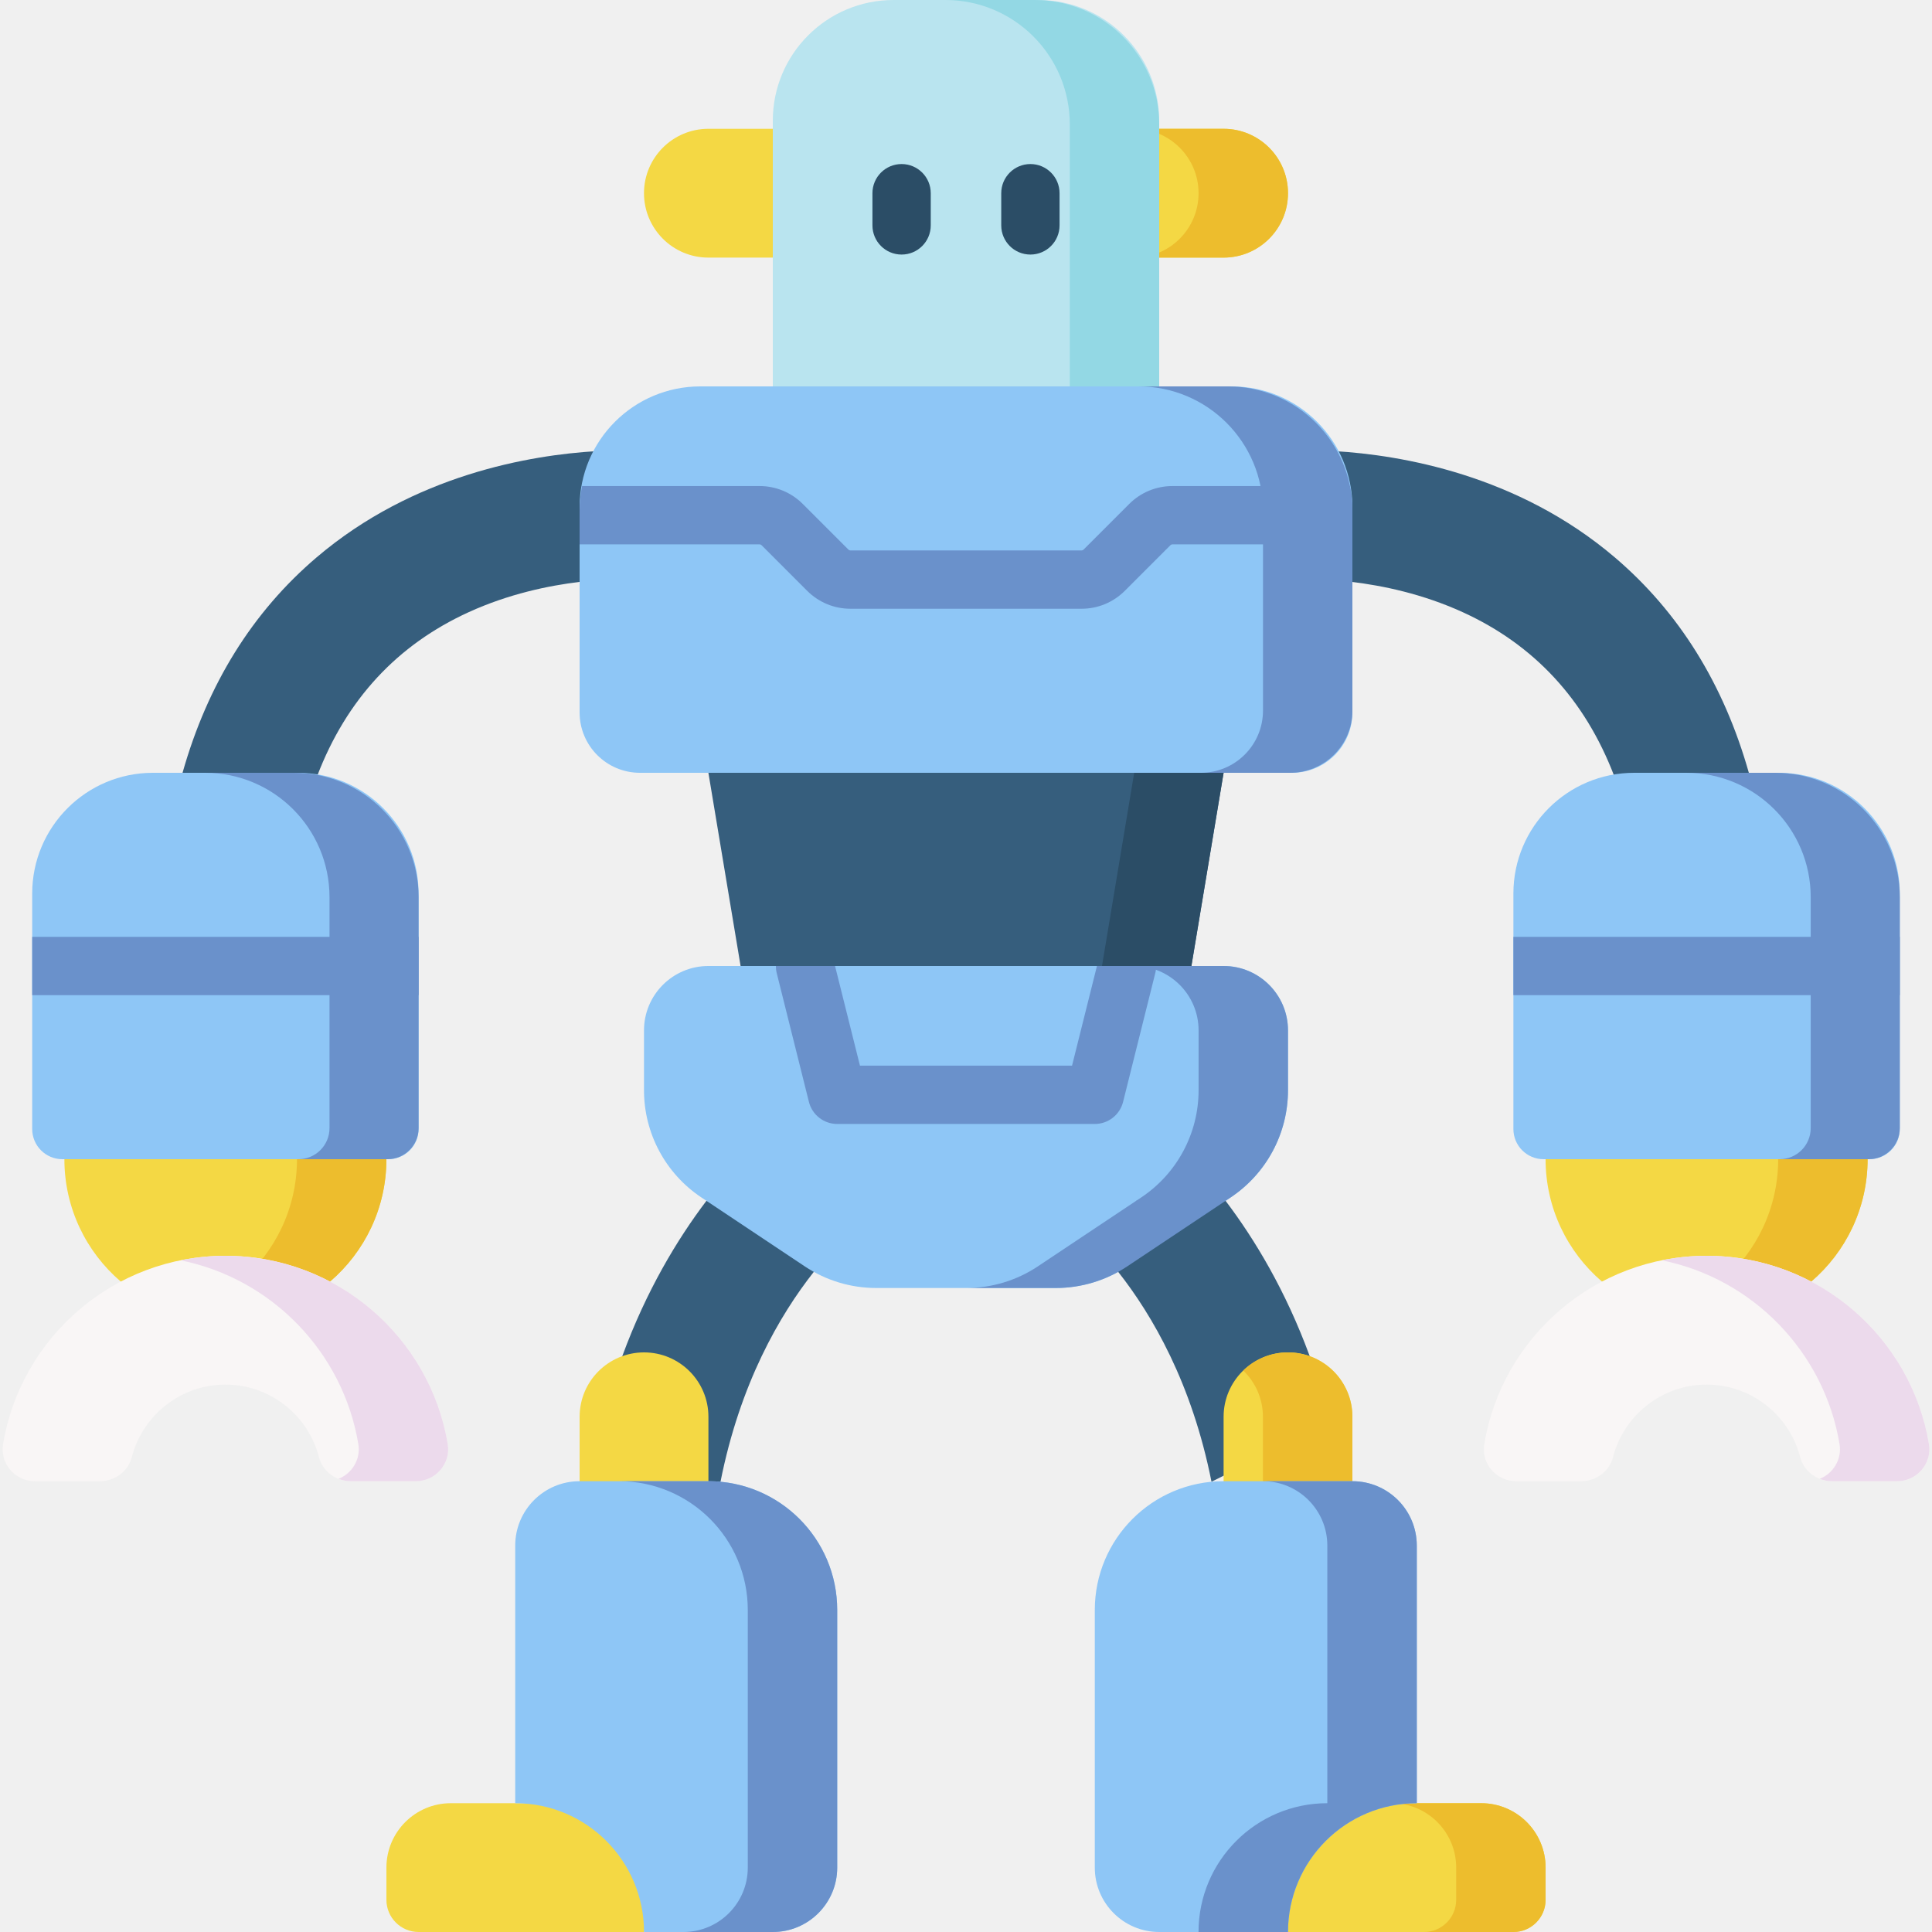
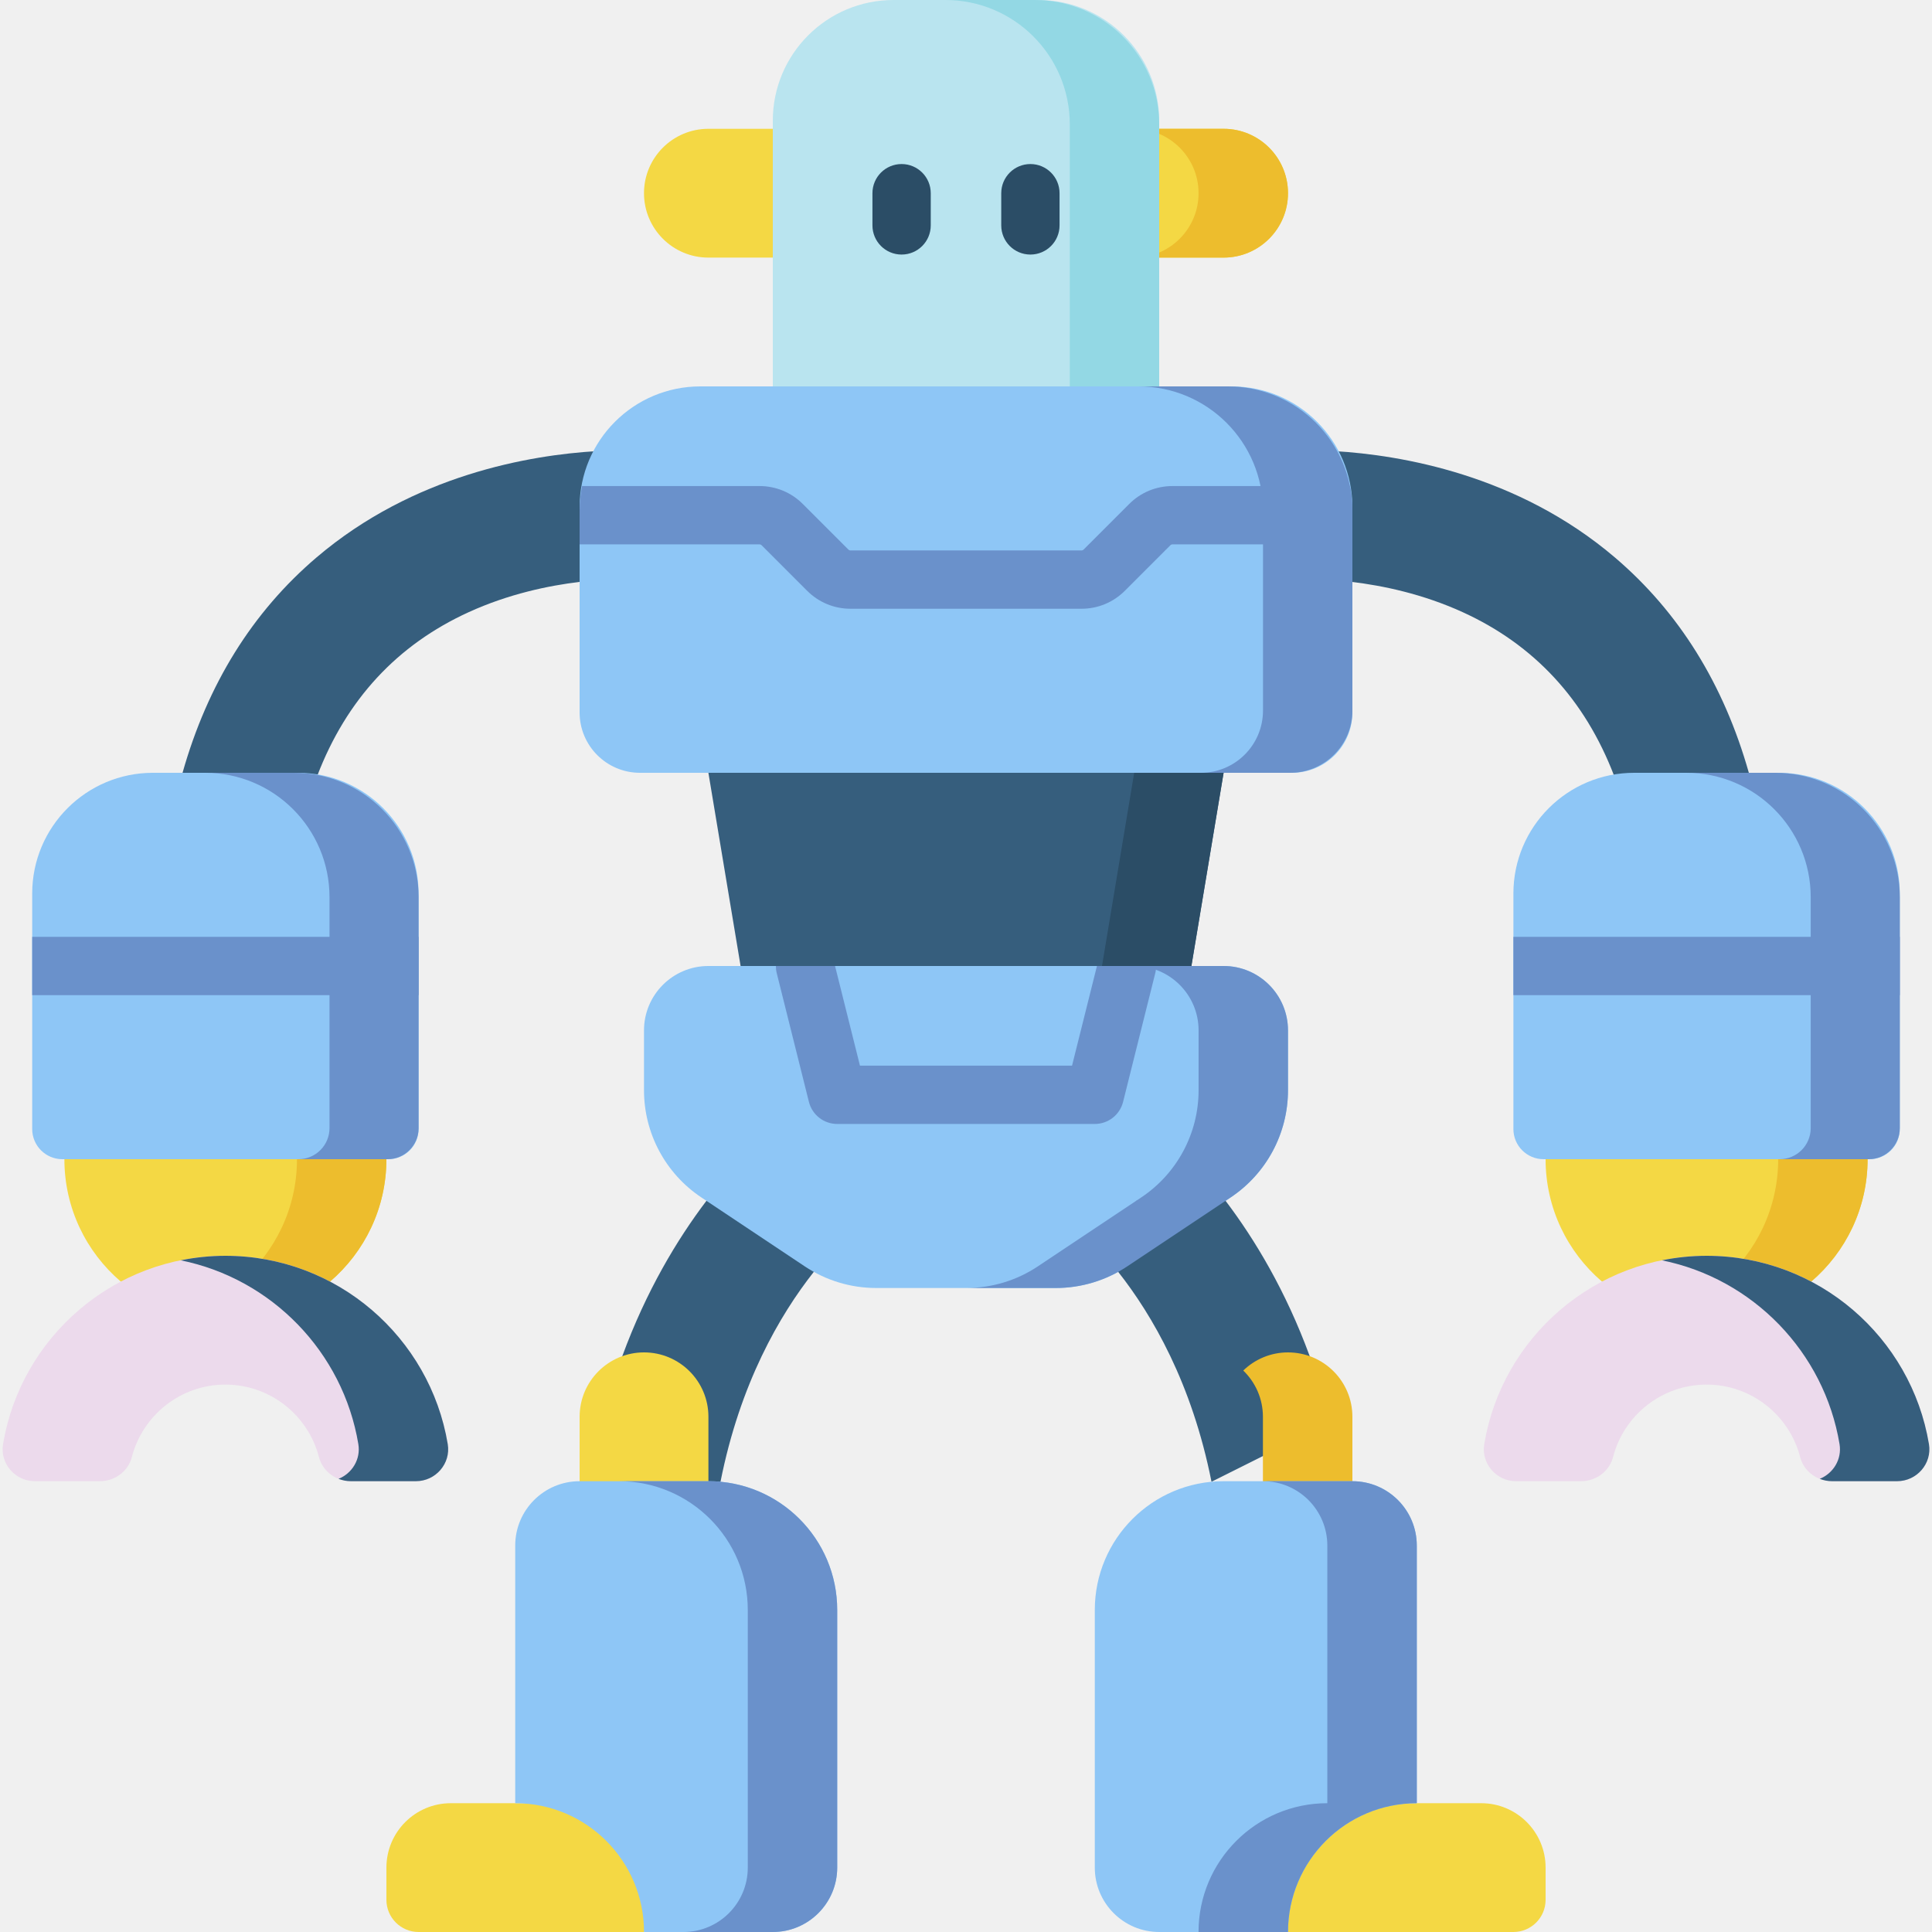
- <svg xmlns="http://www.w3.org/2000/svg" width="400" height="400" viewBox="0 0 400 400" fill="none">
+ <svg xmlns="http://www.w3.org/2000/svg" viewBox="0 0 400 400" fill="none">
  <g id="robot 1" clip-path="url(#clip0)">
    <g id="Group">
      <g id="Group_2">
        <g id="Group_3">
          <path id="Vector" d="M128.839 280.776C133.792 267.269 140.18 256.642 146.258 248.616L173.333 252.669L168.489 263.328C161.433 272.275 153.214 286.415 149.172 306.783L135.614 321.529L128.839 280.776Z" fill="#365E7D" />
        </g>
      </g>
-       <path id="Vector_2" d="M253.333 26.666C260.697 26.666 266.667 32.636 266.667 40C266.667 47.364 260.697 53.334 253.333 53.334H233.803V26.666H253.333Z" fill="#F4D844" />
-       <path id="Vector_3" d="M253.333 26.666H234.816C242.18 26.666 248.15 32.636 248.15 40C248.15 47.364 242.18 53.334 234.816 53.334H253.333C260.697 53.334 266.666 47.364 266.666 40C266.666 32.636 260.696 26.666 253.333 26.666Z" fill="#EDBD2D" />
-       <path id="Vector_4" d="M146.666 53.334C139.302 53.334 133.332 47.364 133.332 40C133.332 32.636 139.302 26.666 146.666 26.666H164.05V53.333H146.666V53.334Z" fill="#F4D844" />
-       <path id="Vector_5" d="M240 83.031H160V25C160 11.193 171.193 0 185 0H215C228.807 0 240 11.193 240 25V83.031Z" fill="#B9E4EF" />
+       <path id="vector" d="M253.333 26.666C260.697 26.666 266.667 32.636 266.667 40C266.667 47.364 260.697 53.334 253.333 53.334H233.803V26.666H253.333Z" fill="#F4D844" />
+       <path id="vector_2" d="M253.333 26.666H234.816C242.18 26.666 248.15 32.636 248.15 40C248.15 47.364 242.18 53.334 234.816 53.334H253.333C260.697 53.334 266.666 47.364 266.666 40C266.666 32.636 260.696 26.666 253.333 26.666Z" fill="#EDBD2D" />
+       <path id="vector_3" d="M146.666 53.334C139.302 53.334 133.332 47.364 133.332 40C133.332 32.636 139.302 26.666 146.666 26.666H164.05V53.333L146.666 53.334Z" fill="#F4D844" />
+       <path id="head" d="M240 83.031H160V25C160 11.193 171.193 0 185 0H215C228.807 0 240 11.193 240 25V83.031Z" fill="#B9E4EF" />
+       <g id="eye">
+         <path id="Vector_2" d="M186.666 52.703C183.332 52.703 180.63 50.001 180.63 46.667V40C180.63 36.665 183.332 33.964 186.666 33.964C189.999 33.964 192.702 36.666 192.702 40V46.666C192.702 50.001 189.999 52.703 186.666 52.703Z" fill="#2B4D66" />
+       </g>
+       <g id="eye_2">
+         <path id="Vector_3" d="M213.333 52.703C209.998 52.703 207.297 50.001 207.297 46.667V40C207.297 36.665 209.999 33.964 213.333 33.964C216.667 33.964 219.369 36.666 219.369 40V46.666C219.37 50.001 216.667 52.703 213.333 52.703Z" fill="#2B4D66" />
+       </g>
+       <path id="Vector_4" d="M214.245 0H195.735C209.959 0 221.49 11.53 221.49 25.755V83.031H239.999V25.755C239.999 11.53 228.469 0 214.245 0V0Z" fill="#93D8E4" />
      <g id="Group_4">
-         <path id="Vector_6" d="M186.666 52.703C183.332 52.703 180.63 50.001 180.63 46.667V40C180.63 36.665 183.332 33.964 186.666 33.964C189.999 33.964 192.702 36.666 192.702 40V46.666C192.702 50.001 189.999 52.703 186.666 52.703Z" fill="#2B4D66" />
+         <path id="Vector_5" d="M65.688 160.609C71.731 144.847 82.218 133.501 97.048 126.738C105.302 122.974 113.557 121.248 119.999 120.478L129.577 112.274L123.53 93.4C109.809 94.212 85.662 98.269 65.541 115.405C52.266 126.711 42.982 141.651 37.793 160L47.887 169.416L65.688 160.609Z" fill="#365E7D" />
      </g>
      <g id="Group_5">
-         <path id="Vector_7" d="M213.333 52.703C209.998 52.703 207.297 50.001 207.297 46.667V40C207.297 36.665 209.999 33.964 213.333 33.964C216.667 33.964 219.369 36.666 219.369 40V46.666C219.37 50.001 216.667 52.703 213.333 52.703Z" fill="#2B4D66" />
+         <path id="Vector_6" d="M362.08 160C356.891 141.651 347.607 126.711 334.331 115.404C314.211 98.27 290.063 94.213 276.342 93.399L262.45 113.334L279.873 120.478C286.315 121.249 294.569 122.974 302.823 126.738C317.653 133.501 328.141 144.848 334.183 160.61L346.88 175.2L362.08 160Z" fill="#365E7D" />
      </g>
-       <path id="Vector_8" d="M214.245 0H195.735C209.959 0 221.49 11.53 221.49 25.755V83.031H239.999V25.755C239.999 11.53 228.469 0 214.245 0V0Z" fill="#93D8E4" />
+       <path id="Vector_7" d="M200 211.804L153.333 200L146.666 160L200 137.224L253.333 160L246.666 200L200 211.804Z" fill="#365E7D" />
+       <path id="Vector_8" d="M200 137.224L190.744 141.176L234.822 160L228.155 200L190.744 209.463L200 211.804L246.666 200L253.333 160L200 137.224Z" fill="#2B4D66" />
+       <path id="Vector_9" d="M267.5 160H132.5C125.596 160 120 154.404 120 147.5V105C120 91.193 131.193 80 145 80H255C268.807 80 280 91.193 280 105V147.5C280 154.404 274.404 160 267.5 160Z" fill="#8EC6F6" />
+       <path id="Vector_10" d="M218.592 266.667H181.407C176.142 266.667 170.996 265.108 166.615 262.188L145.207 247.916C137.788 242.97 133.333 234.644 133.333 225.727V213.332C133.333 205.968 139.303 199.999 146.667 199.999H253.333C260.697 199.999 266.667 205.968 266.667 213.332V225.727C266.667 234.644 262.21 242.97 254.792 247.916L233.385 262.188C229.003 265.109 223.856 266.667 218.592 266.667Z" fill="#8EC6F6" />
      <g id="Group_6">
-         <path id="Vector_9" d="M65.688 160.609C71.731 144.847 82.218 133.501 97.048 126.738C105.302 122.974 113.557 121.248 119.999 120.478L129.577 112.274L123.53 93.4C109.809 94.212 85.662 98.269 65.541 115.405C52.266 126.711 42.982 141.651 37.793 160L47.887 169.416L65.688 160.609Z" fill="#365E7D" />
-       </g>
-       <g id="Group_7">
-         <path id="Vector_10" d="M362.08 160C356.891 141.651 347.607 126.711 334.331 115.404C314.211 98.27 290.063 94.213 276.342 93.399L262.45 113.334L279.873 120.478C286.315 121.249 294.569 122.974 302.823 126.738C317.653 133.501 328.141 144.848 334.183 160.61L346.88 175.2L362.08 160Z" fill="#365E7D" />
-       </g>
-       <path id="Vector_11" d="M200 211.804L153.333 200L146.666 160L200 137.224L253.333 160L246.666 200L200 211.804Z" fill="#365E7D" />
-       <path id="Vector_12" d="M200 137.224L190.744 141.176L234.822 160L228.155 200L190.744 209.463L200 211.804L246.666 200L253.333 160L200 137.224Z" fill="#2B4D66" />
-       <path id="Vector_13" d="M267.5 160H132.5C125.596 160 120 154.404 120 147.5V105C120 91.193 131.193 80 145 80H255C268.807 80 280 91.193 280 105V147.5C280 154.404 274.404 160 267.5 160Z" fill="#8EC6F6" />
-       <path id="Vector_14" d="M218.592 266.667H181.407C176.142 266.667 170.996 265.108 166.615 262.188L145.207 247.916C137.788 242.97 133.333 234.644 133.333 225.727V213.332C133.333 205.968 139.303 199.999 146.667 199.999H253.333C260.697 199.999 266.667 205.968 266.667 213.332V225.727C266.667 234.644 262.21 242.97 254.792 247.916L233.385 262.188C229.003 265.109 223.856 266.667 218.592 266.667Z" fill="#8EC6F6" />
-       <g id="Group_8">
-         <g id="Group_9">
-           <path id="Vector_15" d="M250.828 306.783C246.787 286.415 238.567 272.275 231.511 263.328L235.23 248.616H253.741C259.819 256.642 266.207 267.269 271.161 280.776L267.605 298.39L250.828 306.783Z" fill="#365E7D" />
+         <g id="Group_7">
+           <path id="Vector_11" d="M250.828 306.783C246.787 286.415 238.567 272.275 231.511 263.328L235.23 248.616H253.741C259.819 256.642 266.207 267.269 271.161 280.776L267.605 298.39L250.828 306.783Z" fill="#365E7D" />
        </g>
      </g>
-       <g id="Group_10">
-         <path id="Vector_16" d="M386.665 240C386.665 250.142 382.136 259.227 374.989 265.341L331.674 265.34C324.528 259.227 319.998 250.142 319.998 240.001L353.332 220.121L386.665 240Z" fill="#F4D844" />
-         <path id="Vector_17" d="M353.333 220.12L344.077 225.64L368.155 239.999C368.155 250.141 363.626 259.226 356.479 265.339L374.99 265.34C382.137 259.226 386.667 250.141 386.667 239.999L353.333 220.12Z" fill="#EDBD2D" />
-         <path id="Vector_18" d="M387.083 240H319.583C316.131 240 313.333 237.202 313.333 233.75V185C313.333 171.193 324.526 160 338.333 160H368.333C382.14 160 393.333 171.193 393.333 185V233.75C393.333 237.202 390.535 240 387.083 240Z" fill="#8EC6F6" />
-         <path id="Vector_19" d="M367.579 160H349.135C363.359 160 374.889 171.53 374.889 185.755V233.562C374.889 237.118 372.007 240 368.45 240H386.894C390.45 240 393.332 237.117 393.332 233.562V185.755C393.333 171.53 381.802 160 367.579 160Z" fill="#6A91CB" />
-         <path id="Vector_20" d="M313.333 193.964H393.333V206.037H313.333V193.964Z" fill="#6A91CB" />
-         <g id="Group_11">
-           <g id="Group_12">
-             <path id="Vector_21" d="M392.776 306.666H379.314C376.242 306.666 373.469 304.648 372.702 301.674C370.479 293.054 362.638 286.666 353.333 286.666C344.028 286.666 336.187 293.054 333.963 301.674C333.196 304.648 330.423 306.666 327.352 306.666H313.89C309.805 306.666 306.627 303.018 307.298 298.989C310.969 276.896 330.216 259.999 353.333 259.999C376.45 259.999 395.696 276.896 399.368 298.989C400.037 303.019 396.859 306.666 392.776 306.666Z" fill="#F9F6F6" />
+       <g id="arm">
+         <path id="vector_4" d="M386.665 240C386.665 250.142 382.136 259.227 374.989 265.341L331.674 265.34C324.528 259.227 319.998 250.142 319.998 240.001L353.332 220.121L386.665 240Z" fill="#F4D844" />
+         <path id="vector_5" d="M353.333 220.12L344.077 225.64L368.155 239.999C368.155 250.141 363.626 259.226 356.479 265.339L374.99 265.34C382.137 259.226 386.667 250.141 386.667 239.999L353.333 220.12Z" fill="#EDBD2D" />
+         <path id="Vector_12" d="M387.083 240H319.583C316.131 240 313.333 237.202 313.333 233.75V185C313.333 171.193 324.526 160 338.333 160H368.333C382.14 160 393.333 171.193 393.333 185V233.75C393.333 237.202 390.535 240 387.083 240Z" fill="#8EC6F6" />
+         <path id="Vector_13" d="M367.579 160H349.135C363.359 160 374.889 171.53 374.889 185.755V233.562C374.889 237.118 372.007 240 368.45 240H386.894C390.45 240 393.332 237.117 393.332 233.562V185.755C393.333 171.53 381.802 160 367.579 160Z" fill="#6A91CB" />
+         <path id="light" d="M313.333 193.964H393.333V206.037H313.333V193.964Z" fill="#6A91CB" />
+         <g id="hand">
+           <g id="Group_8">
+             <path id="Vector_14" d="M392.776 306.666H379.314C376.242 306.666 373.469 304.648 372.702 301.674C370.479 293.054 362.638 286.666 353.333 286.666C344.028 286.666 336.187 293.054 333.963 301.674C333.196 304.648 330.423 306.666 327.352 306.666H313.89C309.805 306.666 306.627 303.018 307.298 298.989C310.969 276.896 330.216 259.999 353.333 259.999C376.45 259.999 395.696 276.896 399.368 298.989C400.037 303.019 396.859 306.666 392.776 306.666Z" fill="#ECDAEC" />
          </g>
        </g>
-         <path id="Vector_22" d="M399.368 298.99C395.696 276.897 376.451 260 353.333 260C350.163 260 347.071 260.328 344.077 260.934C362.92 264.741 377.688 279.926 380.857 298.99C381.381 302.146 379.54 305.06 376.757 306.178C377.557 306.492 378.421 306.667 379.313 306.667H392.775C396.859 306.666 400.037 303.019 399.368 298.99Z" fill="#ECDAEC" />
+         <path id="hand_2" d="M399.368 298.99C395.696 276.897 376.451 260 353.333 260C350.163 260 347.071 260.328 344.077 260.934C362.92 264.741 377.688 279.926 380.857 298.99C381.381 302.146 379.54 305.06 376.757 306.178C377.557 306.492 378.421 306.667 379.313 306.667H392.775C396.859 306.666 400.037 303.019 399.368 298.99Z" fill="#365E7D" />
      </g>
-       <path id="Vector_23" d="M254.245 80H235.734C249.959 80 261.489 91.531 261.489 105.755V147.123C261.489 154.234 255.723 160 248.612 160H267.123C274.234 160 280 154.234 280 147.123V105.755C280 91.531 268.47 80 254.245 80Z" fill="#6A91CB" />
-       <path id="Vector_24" d="M253.333 200H234.822C242.186 200 248.155 205.97 248.155 213.334V225.729C248.155 234.645 243.699 242.971 236.28 247.917L214.873 262.189C210.493 265.109 205.346 266.668 200.081 266.668H218.592C223.857 266.668 229.004 265.109 233.384 262.189L254.791 247.917C262.21 242.971 266.665 234.645 266.665 225.729V213.334C266.665 205.97 260.696 200 253.333 200Z" fill="#6A91CB" />
-       <g id="Group_13">
-         <path id="Vector_25" d="M79.999 240C79.999 250.142 75.469 259.227 68.323 265.341L25.008 265.34C17.862 259.227 13.332 250.142 13.332 240.001L46.666 220.121L79.999 240Z" fill="#F4D844" />
-         <path id="Vector_26" d="M46.666 220.12L37.41 225.64L61.488 239.999C61.488 250.141 56.959 259.226 49.812 265.339L68.323 265.34C75.47 259.226 80 250.141 80 239.999L46.666 220.12Z" fill="#EDBD2D" />
-         <path id="Vector_27" d="M80.416 240H12.916C9.464 240 6.666 237.202 6.666 233.75V185C6.666 171.193 17.859 160 31.666 160H61.666C75.473 160 86.666 171.193 86.666 185V233.75C86.666 237.202 83.868 240 80.416 240Z" fill="#8EC6F6" />
-         <path id="Vector_28" d="M60.911 160H42.468C56.691 160 68.222 171.53 68.222 185.755V233.562C68.222 237.118 65.34 240 61.783 240H80.227C83.783 240 86.665 237.117 86.665 233.562V185.755C86.665 171.53 75.135 160 60.911 160Z" fill="#6A91CB" />
-         <path id="Vector_29" d="M6.666 193.964H86.666V206.037H6.666V193.964Z" fill="#6A91CB" />
-         <g id="Group_14">
-           <g id="Group_15">
-             <path id="Vector_30" d="M86.109 306.666H72.647C69.575 306.666 66.803 304.648 66.035 301.674C63.812 293.054 55.971 286.666 46.666 286.666C37.361 286.666 29.52 293.054 27.296 301.674C26.529 304.648 23.757 306.666 20.685 306.666H7.224C3.139 306.666 -0.039 303.018 0.632 298.989C4.303 276.896 23.549 259.999 46.667 259.999C69.785 259.999 89.03 276.896 92.702 298.989C93.371 303.019 90.193 306.666 86.109 306.666Z" fill="#F9F6F6" />
+       <path id="Vector_15" d="M254.245 80H235.734C249.959 80 261.489 91.531 261.489 105.755V147.123C261.489 154.234 255.723 160 248.612 160H267.123C274.234 160 280 154.234 280 147.123V105.755C280 91.531 268.47 80 254.245 80Z" fill="#6A91CB" />
+       <path id="Vector_16" d="M253.333 200H234.822C242.186 200 248.155 205.97 248.155 213.334V225.729C248.155 234.645 243.699 242.971 236.28 247.917L214.873 262.189C210.493 265.109 205.346 266.668 200.081 266.668H218.592C223.857 266.668 229.004 265.109 233.384 262.189L254.791 247.917C262.21 242.971 266.665 234.645 266.665 225.729V213.334C266.665 205.97 260.696 200 253.333 200Z" fill="#6A91CB" />
+       <g id="arm_2">
+         <path id="vector_6" d="M79.999 240C79.999 250.142 75.469 259.227 68.323 265.341L25.008 265.34C17.862 259.227 13.332 250.142 13.332 240.001L46.666 220.121L79.999 240Z" fill="#F4D844" />
+         <path id="vector_7" d="M46.666 220.12L37.41 225.64L61.488 239.999C61.488 250.141 56.959 259.226 49.812 265.339L68.323 265.34C75.47 259.226 80 250.141 80 239.999L46.666 220.12Z" fill="#EDBD2D" />
+         <path id="Vector_17" d="M80.416 240H12.916C9.464 240 6.666 237.202 6.666 233.75V185C6.666 171.193 17.859 160 31.666 160H61.666C75.473 160 86.666 171.193 86.666 185V233.75C86.666 237.202 83.868 240 80.416 240Z" fill="#8EC6F6" />
+         <path id="Vector_18" d="M60.911 160H42.468C56.691 160 68.222 171.53 68.222 185.755V233.562C68.222 237.118 65.34 240 61.783 240H80.227C83.783 240 86.665 237.117 86.665 233.562V185.755C86.665 171.53 75.135 160 60.911 160Z" fill="#6A91CB" />
+         <path id="light_2" d="M6.666 193.964H86.666V206.037H6.666V193.964Z" fill="#6A91CB" />
+         <g id="hand_3">
+           <g id="hand_4">
+             <path id="Vector_19" d="M86.109 306.666H72.647C69.575 306.666 66.803 304.648 66.035 301.674C63.812 293.054 55.971 286.666 46.666 286.666C37.361 286.666 29.52 293.054 27.296 301.674C26.529 304.648 23.757 306.666 20.685 306.666H7.224C3.139 306.666 -0.039 303.018 0.632 298.989C4.303 276.896 23.549 259.999 46.667 259.999C69.785 259.999 89.03 276.896 92.702 298.989C93.371 303.019 90.193 306.666 86.109 306.666Z" fill="#ECDAEC" />
          </g>
        </g>
-         <path id="Vector_31" d="M92.702 298.99C89.03 276.897 69.785 260 46.667 260C43.497 260 40.405 260.328 37.411 260.934C56.254 264.741 71.022 279.926 74.191 298.99C74.716 302.146 72.874 305.06 70.091 306.178C70.891 306.492 71.755 306.667 72.647 306.667H86.109C90.193 306.666 93.371 303.019 92.702 298.99Z" fill="#ECDAEC" />
+         <path id="hand_5" d="M92.702 298.99C89.03 276.897 69.785 260 46.667 260C43.497 260 40.405 260.328 37.411 260.934C56.254 264.741 71.022 279.926 74.191 298.99C74.716 302.146 72.874 305.06 70.091 306.178C70.891 306.492 71.755 306.667 72.647 306.667H86.109C90.193 306.666 93.371 303.019 92.702 298.99V298.99Z" fill="#365E7D" />
      </g>
-       <path id="Vector_32" d="M239.364 200H227.112L221.955 220.631H178.047L172.889 200H160.637C160.637 200.484 160.688 200.974 160.811 201.464L167.477 228.131C168.149 230.819 170.563 232.703 173.333 232.703H226.666C229.436 232.703 231.851 230.818 232.523 228.131L239.189 201.464C239.312 200.974 239.364 200.484 239.364 200Z" fill="#6A91CB" />
-       <path id="Vector_33" d="M233.778 104.351L224.351 113.779C224.232 113.898 224.074 113.963 223.904 113.963H176.094C175.926 113.963 175.767 113.898 175.648 113.78L166.219 104.351C163.82 101.952 160.63 100.63 157.238 100.63H120.511C120.176 102.287 119.999 104 119.999 105.755V112.703H157.237C157.403 112.703 157.566 112.771 157.683 112.887L167.112 122.316C169.511 124.714 172.701 126.036 176.094 126.036H223.904C227.297 126.036 230.487 124.715 232.887 122.316L242.312 112.889C242.43 112.771 242.594 112.704 242.759 112.704H280V105.755C280 104.001 279.822 102.287 279.488 100.631H242.761C239.369 100.63 236.179 101.951 233.778 104.351Z" fill="#6A91CB" />
-       <g id="Group_16">
-         <path id="Vector_34" d="M280 314.017V293.333C280 285.969 274.031 279.999 266.667 279.999C259.303 279.999 253.333 285.969 253.333 293.333V314.017H280Z" fill="#F4D844" />
-         <path id="Vector_35" d="M266.666 280C263.065 280 259.804 281.434 257.404 283.755C259.911 286.179 261.475 289.571 261.475 293.334V314.018H280V293.334C280 285.97 274.03 280 266.666 280Z" fill="#EDBD2D" />
-         <path id="Vector_36" d="M249.631 373.333H306.666C314.03 373.333 320 379.303 320 386.667V393.334C320 397.016 317.015 400 313.333 400H266.667L249.631 373.333Z" fill="#F4D844" />
-         <path id="Vector_37" d="M306.666 373.333H288.155C295.519 373.333 301.489 379.303 301.489 386.667V393.334C301.489 397.016 298.504 400.001 294.822 400.001H313.333C317.015 400.001 320 397.016 320 393.334V386.667C320 379.303 314.03 373.333 306.666 373.333Z" fill="#EDBD2D" />
-         <path id="Vector_38" d="M293.333 373.334V320C293.333 312.636 287.364 306.667 280 306.667H253.333C238.606 306.667 226.667 318.606 226.667 333.333V386.667C226.667 394.031 232.637 400 240.001 400H266.667C266.666 385.273 278.605 373.334 293.333 373.334Z" fill="#8EC6F6" />
-         <path id="Vector_39" d="M280 306.667H261.475C268.839 306.667 274.809 312.636 274.809 320V373.334C260.082 373.334 248.143 385.273 248.143 400H266.666C266.666 385.273 278.605 373.334 293.332 373.334V320C293.333 312.636 287.364 306.667 280 306.667Z" fill="#6A91CB" />
+       <path id="light_3" d="M239.364 200H227.112L221.955 220.631H178.047L172.889 200H160.637C160.637 200.484 160.688 200.974 160.811 201.464L167.477 228.131C168.149 230.819 170.563 232.703 173.333 232.703H226.666C229.436 232.703 231.851 230.818 232.523 228.131L239.189 201.464C239.312 200.974 239.364 200.484 239.364 200Z" fill="#6A91CB" />
+       <path id="light_4" d="M233.778 104.351L224.351 113.779C224.232 113.898 224.074 113.963 223.904 113.963H176.094C175.926 113.963 175.767 113.898 175.648 113.78L166.219 104.351C163.82 101.952 160.63 100.63 157.238 100.63H120.511C120.176 102.287 119.999 104 119.999 105.755V112.703H157.237C157.403 112.703 157.566 112.771 157.683 112.887L167.112 122.316C169.511 124.714 172.701 126.036 176.094 126.036H223.904C227.297 126.036 230.487 124.715 232.887 122.316L242.312 112.889C242.43 112.771 242.594 112.704 242.759 112.704H280V105.755C280 104.001 279.822 102.287 279.488 100.631H242.761C239.369 100.63 236.179 101.951 233.778 104.351Z" fill="#6A91CB" />
+       <g id="Group_9">
+         <g id="vector_8">
+           <path id="Vector_20" d="M266.666 280C263.065 280 259.804 281.434 257.404 283.755C259.911 286.179 261.475 289.571 261.475 293.334V314.018H280V293.334C280 285.97 274.03 280 266.666 280Z" fill="#EDBD2D" />
+         </g>
+         <g id="light_5">
+           <path id="Vector_21" d="M249.631 373.333H306.666C314.03 373.333 320 379.303 320 386.667V393.334C320 397.016 317.015 400 313.333 400H266.667L249.631 373.333Z" fill="#F4D844" />
+         </g>
+         <path id="Vector_22" d="M293.333 373.334V320C293.333 312.636 287.364 306.667 280 306.667H253.333C238.606 306.667 226.667 318.606 226.667 333.333V386.667C226.667 394.031 232.637 400 240.001 400H266.667C266.666 385.273 278.605 373.334 293.333 373.334Z" fill="#8EC6F6" />
+         <path id="Vector_23" d="M280 306.667H261.475C268.839 306.667 274.809 312.636 274.809 320V373.334C260.082 373.334 248.143 385.273 248.143 400H266.666C266.666 385.273 278.605 373.334 293.332 373.334V320C293.333 312.636 287.364 306.667 280 306.667Z" fill="#6A91CB" />
      </g>
-       <g id="Group_17">
-         <path id="Vector_40" d="M120.004 314.017V293.333C120.004 285.969 125.973 279.999 133.338 279.999C140.702 279.999 146.671 285.969 146.671 293.333V314.017H120.004Z" fill="#F4D844" />
-         <path id="Vector_41" d="M150.373 373.333H93.338C85.973 373.333 80.004 379.303 80.004 386.667V393.334C80.004 397.016 82.988 400 86.67 400H133.337L150.373 373.333Z" fill="#F4D844" />
-         <path id="Vector_42" d="M106.67 373.334V320C106.67 312.636 112.639 306.667 120.004 306.667H146.67C161.397 306.667 173.336 318.606 173.336 333.333V386.667C173.336 394.031 167.367 400 160.003 400H133.336C133.337 385.273 121.398 373.334 106.67 373.334Z" fill="#8EC6F6" />
-         <path id="Vector_43" d="M146.67 306.667H128.154C142.882 306.667 154.821 318.606 154.821 333.333V386.667C154.821 394.031 148.851 400 141.487 400H160.003C167.367 400 173.336 394.031 173.336 386.667V333.333C173.337 318.606 161.398 306.667 146.67 306.667Z" fill="#6A91CB" />
+       <g id="Group_10">
+         <path id="vector_9" d="M120.004 314.017V293.333C120.004 285.969 125.973 279.999 133.338 279.999C140.702 279.999 146.671 285.969 146.671 293.333V314.017H120.004Z" fill="#F4D844" />
+         <path id="light_6" d="M150.373 373.333H93.338C85.973 373.333 80.004 379.303 80.004 386.667V393.334C80.004 397.016 82.988 400 86.67 400H133.337L150.373 373.333Z" fill="#F4D844" />
+         <path id="Vector_24" d="M106.67 373.334V320C106.67 312.636 112.639 306.667 120.004 306.667H146.67C161.397 306.667 173.336 318.606 173.336 333.333V386.667C173.336 394.031 167.367 400 160.003 400H133.336C133.337 385.273 121.398 373.334 106.67 373.334Z" fill="#8EC6F6" />
+         <path id="Vector_25" d="M146.67 306.667H128.154C142.882 306.667 154.821 318.606 154.821 333.333V386.667C154.821 394.031 148.851 400 141.487 400H160.003C167.367 400 173.336 394.031 173.336 386.667V333.333C173.337 318.606 161.398 306.667 146.67 306.667Z" fill="#6A91CB" />
      </g>
    </g>
  </g>
  <defs>
    <clipPath id="clip0">
      <rect width="400" height="400" fill="white" />
    </clipPath>
  </defs>
</svg>
